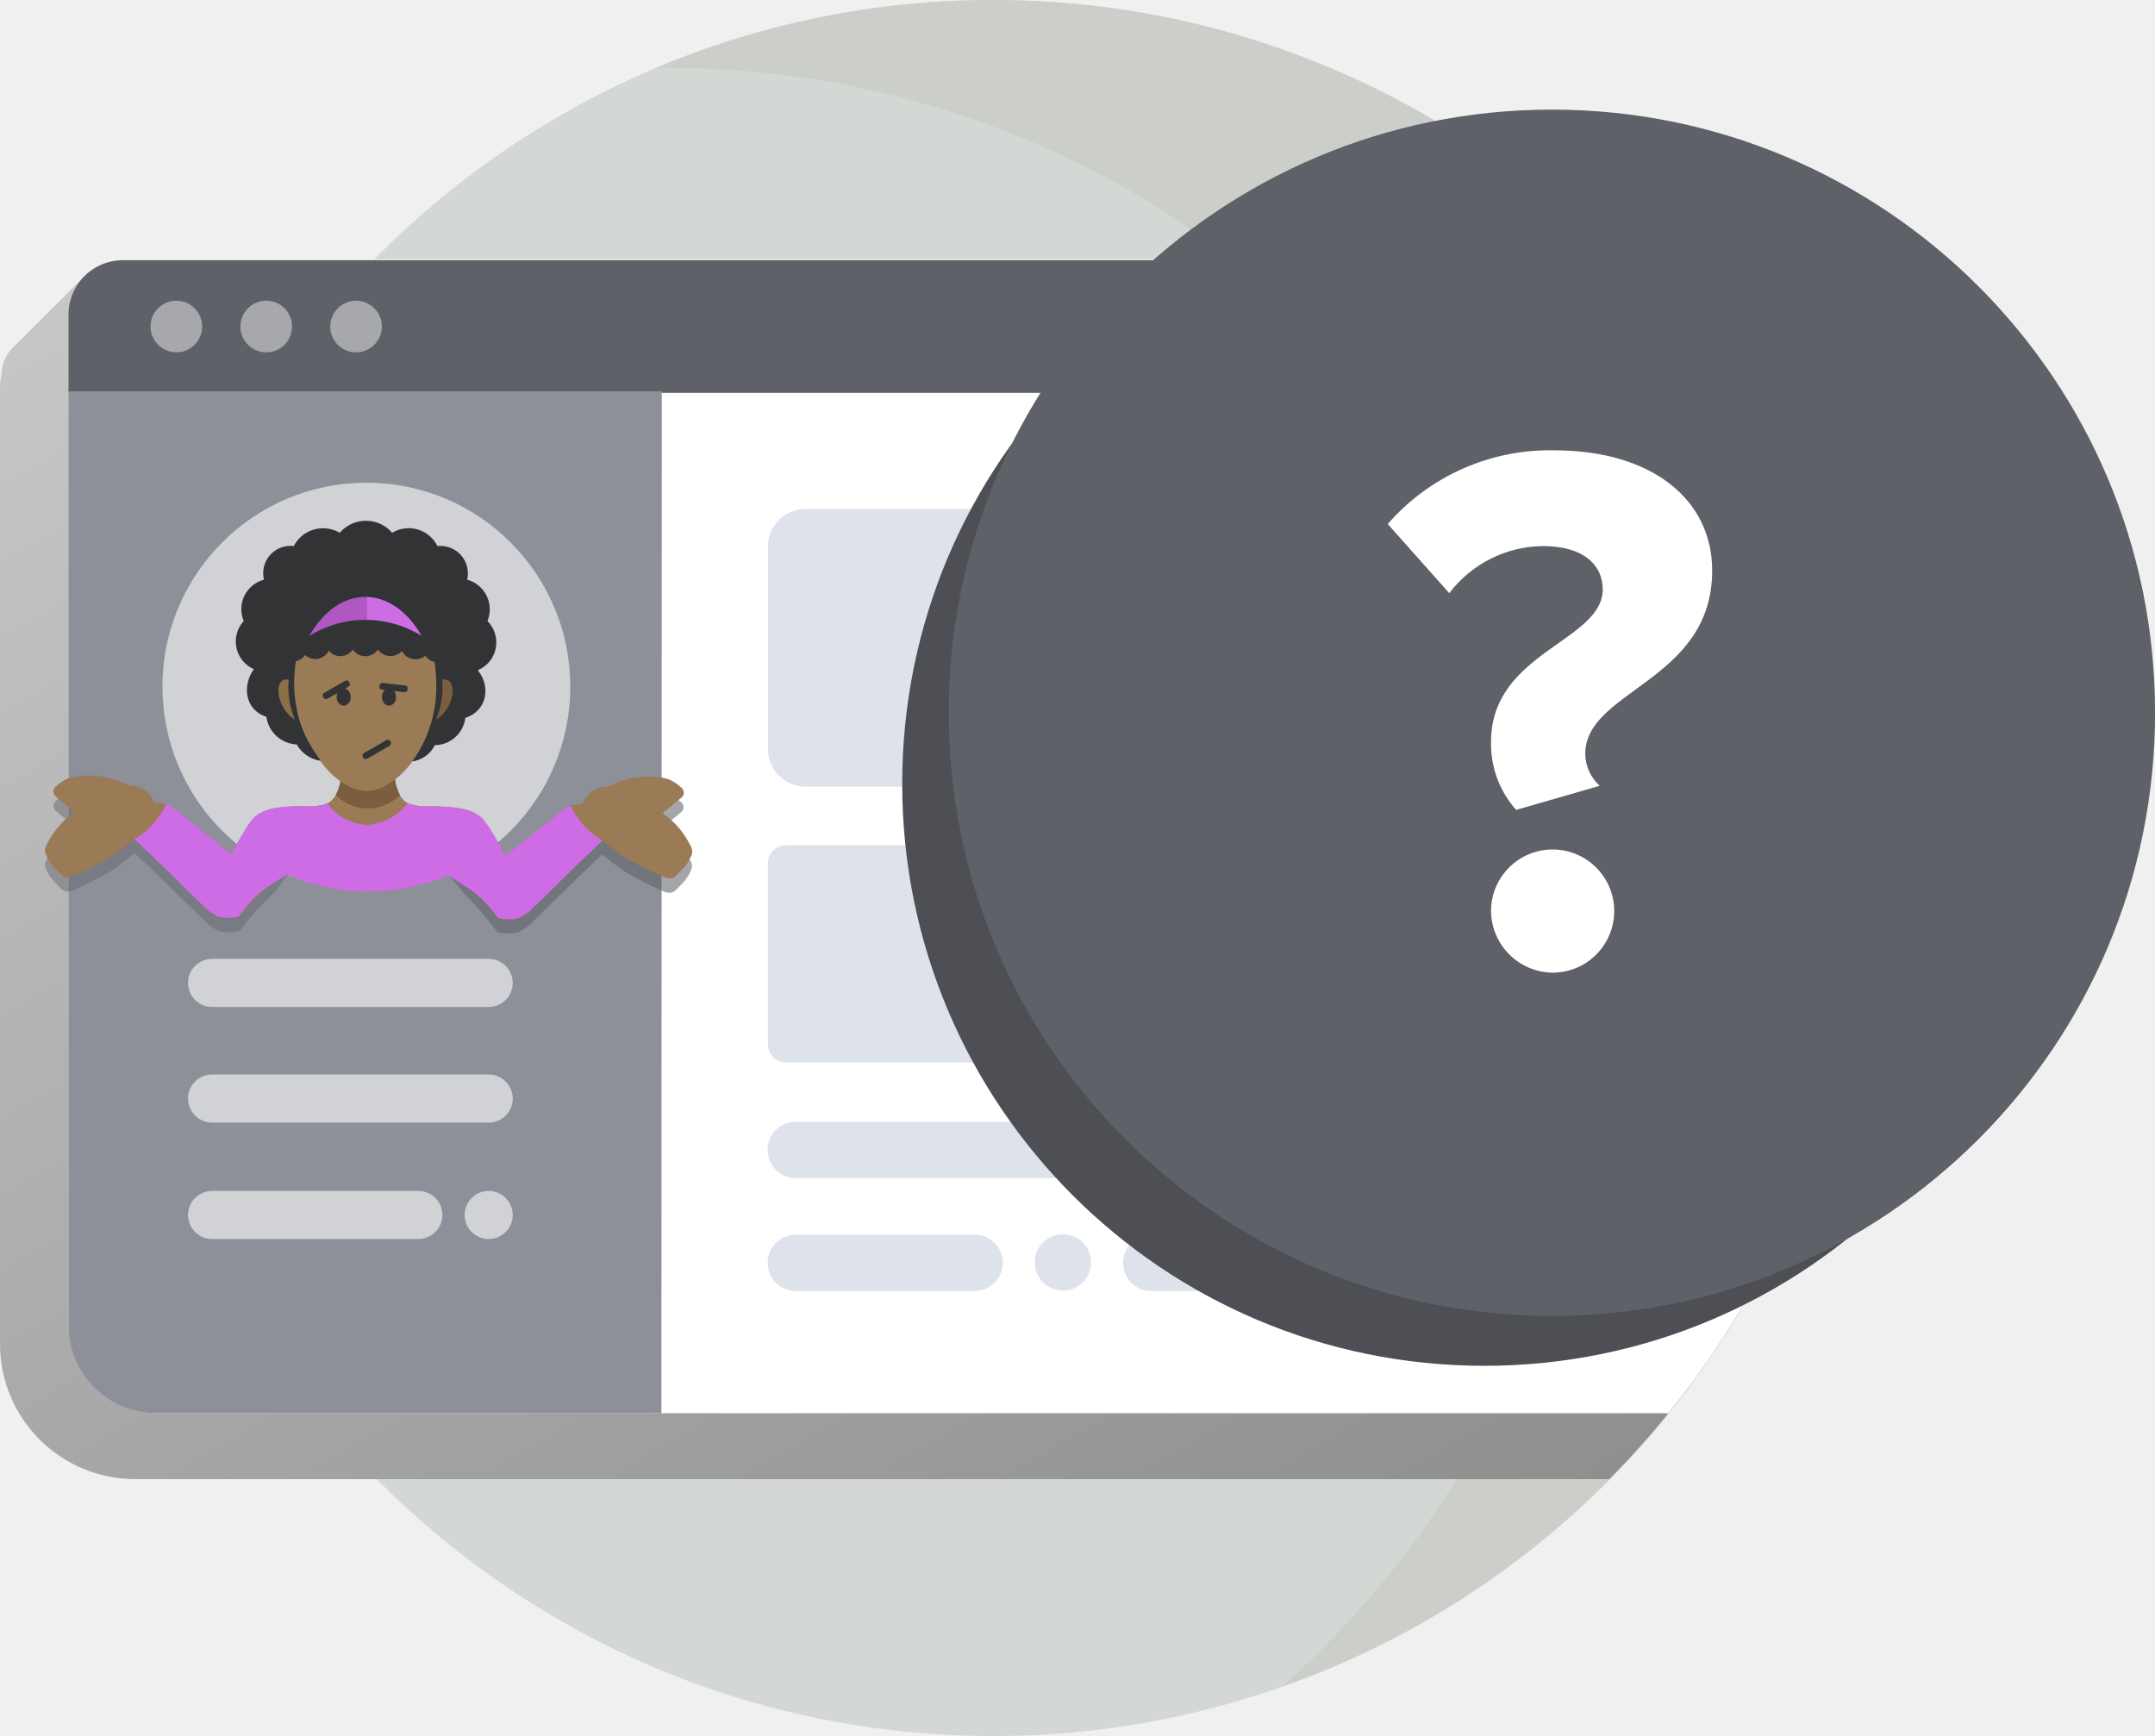
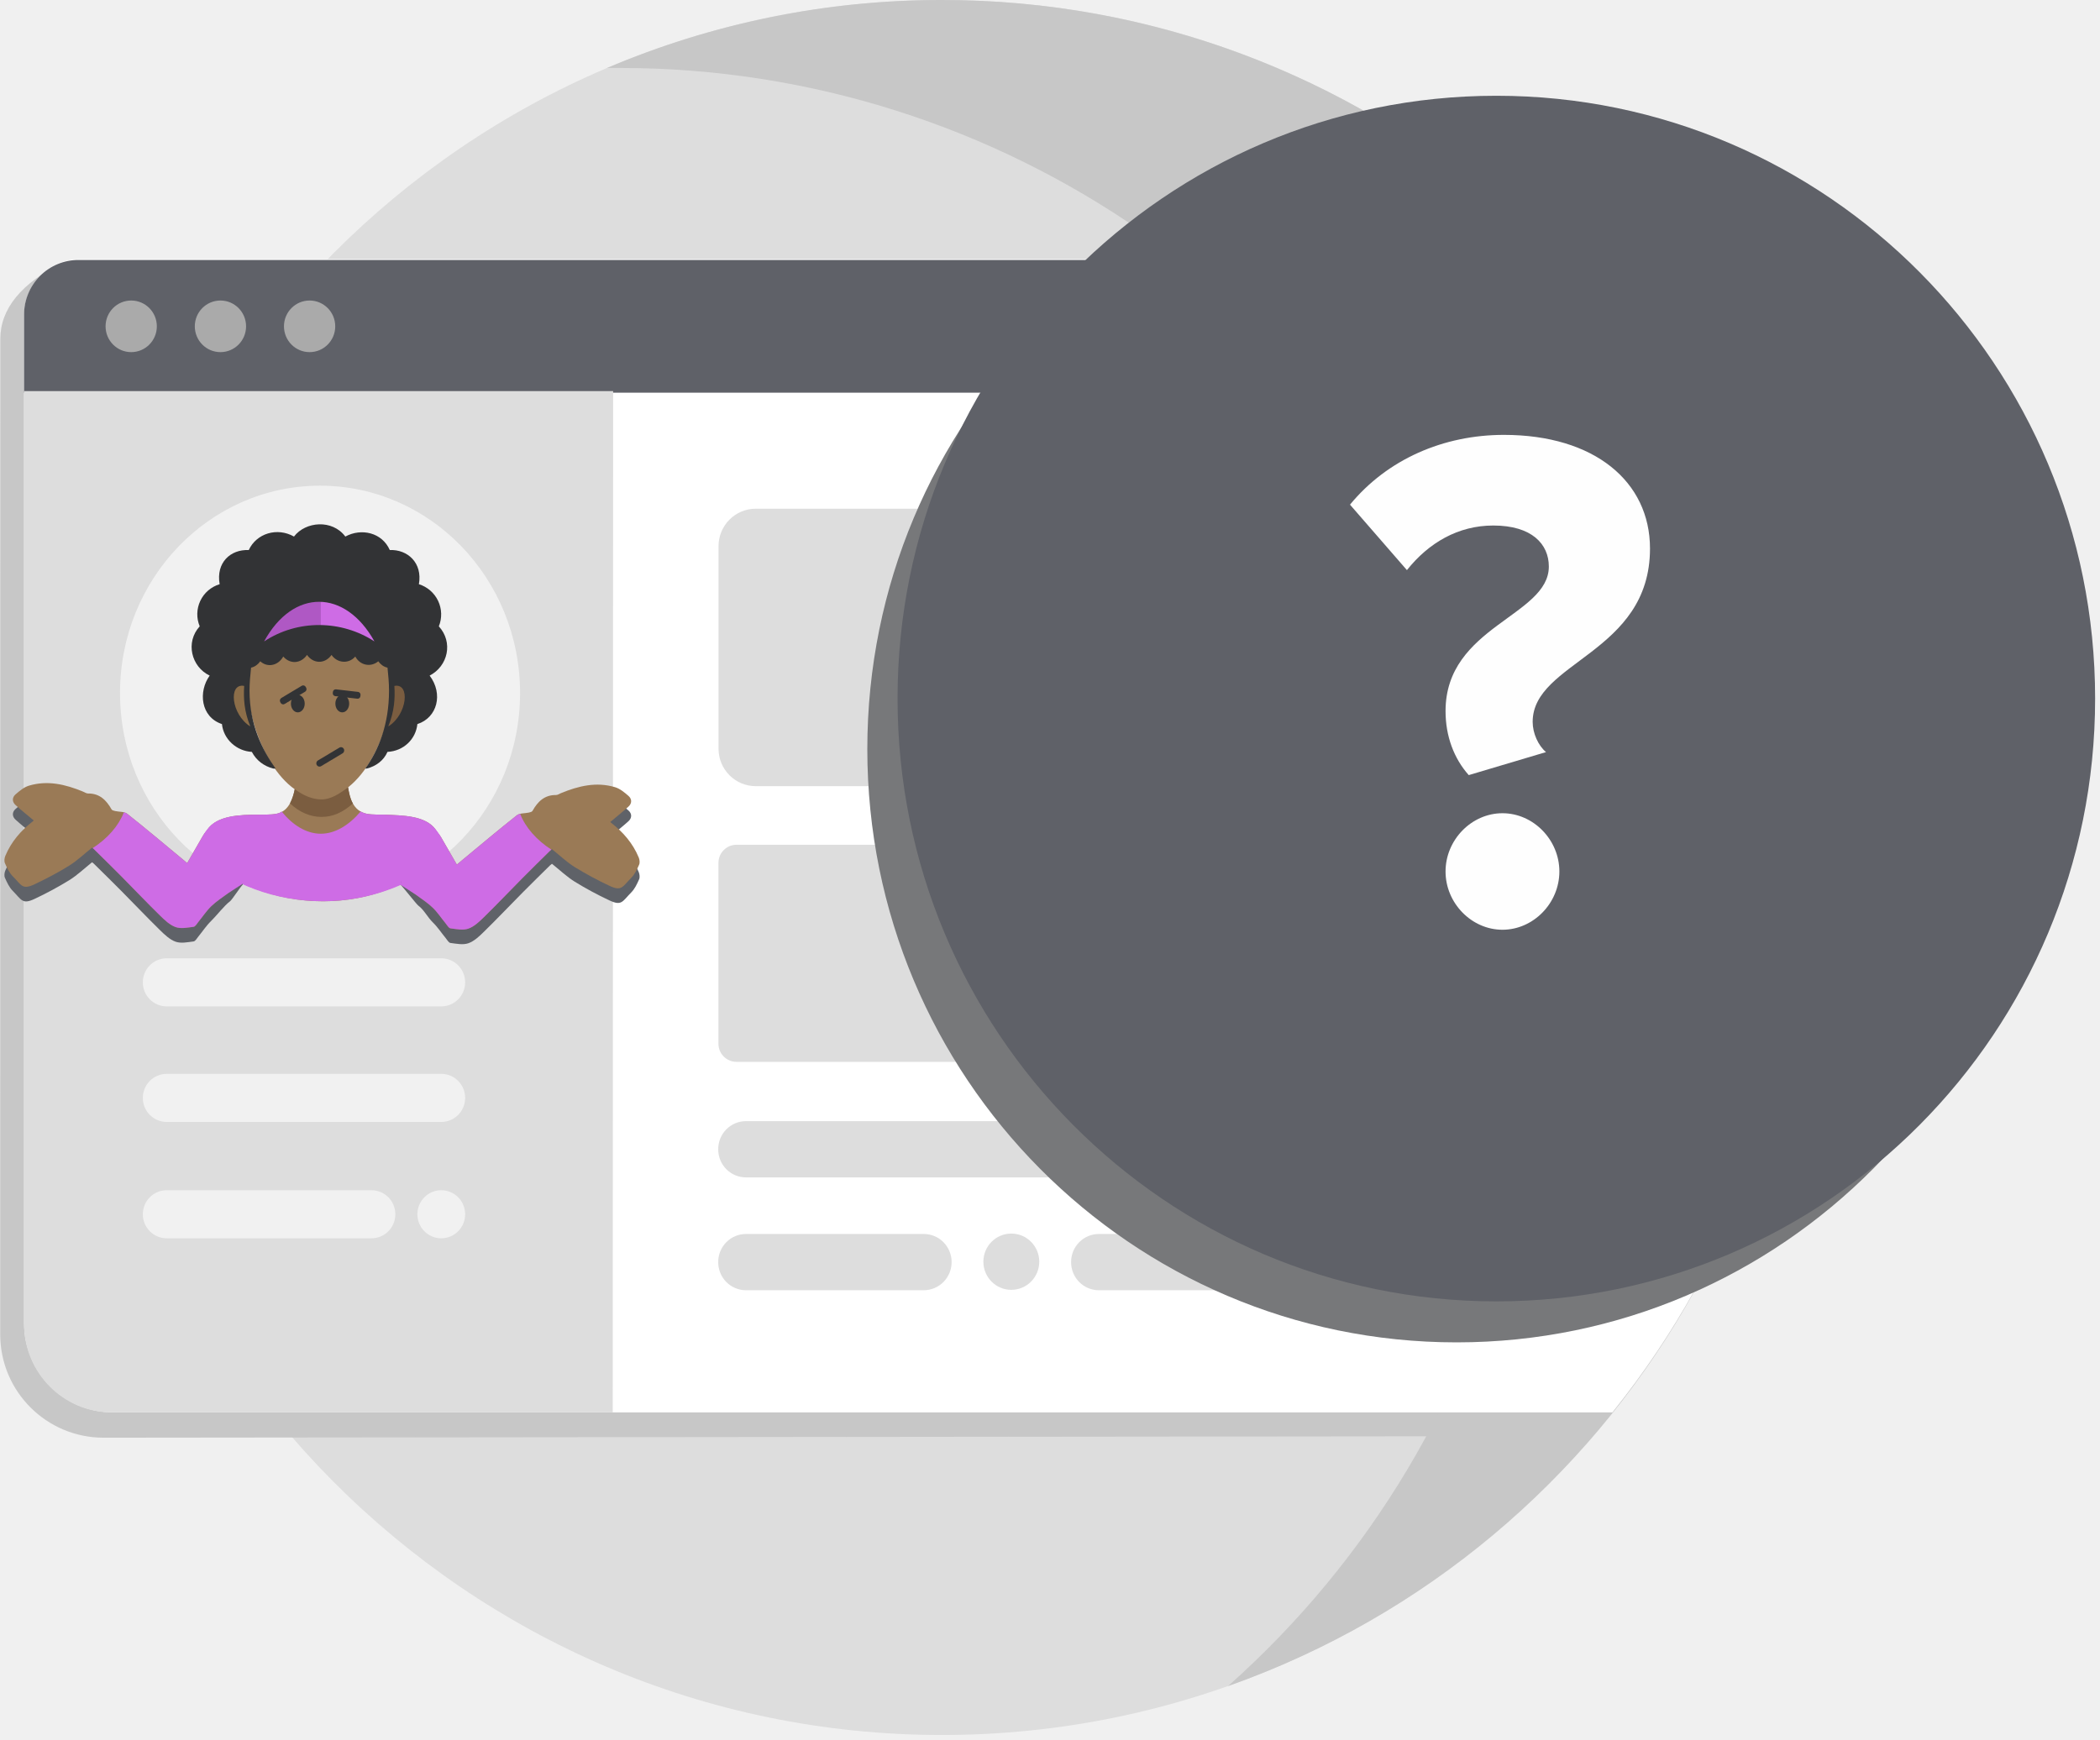
- <svg xmlns="http://www.w3.org/2000/svg" viewBox="0 0 268.74 216.49">
-   <defs>
-     <style>.cls-1{fill:#d4d8d4;}.cls-2{fill:#c9ccc6;opacity:0.75;}.cls-3{fill:url(#linear-gradient);}.cls-4,.cls-9{fill:#fff;}.cls-5{fill:#5f6168;}.cls-6{fill:#dee2ea;}.cls-7{fill:#a7a8ab;}.cls-8{fill:#8d9099;}.cls-9{opacity:0.59;isolation:isolate;}.cls-10{fill:#9b7a56;}.cls-11{fill:#af58c4;}.cls-12{fill:#ce6ce5;}.cls-13{fill:#323335;}.cls-14{fill:#7b5d3f;}.cls-15{fill:#8c6e48;}.cls-16{opacity:0.46;}.cls-17{opacity:0.56;}.cls-18{fill:#4d4f54;}</style>
-     <linearGradient id="linear-gradient" x1="50.03" y1="11.33" x2="162.66" y2="206.42" gradientUnits="userSpaceOnUse">
-       <stop offset="0" stop-color="#c7c7c7" />
-       <stop offset="1" stop-color="#8f8f8f" />
-     </linearGradient>
-   </defs>
-   <g id="Layer_2" data-name="Layer 2">
-     <g id="Layer_1-2" data-name="Layer 1">
-       <circle class="cls-1" cx="123.84" cy="108.25" r="108.25" />
-       <path class="cls-2" d="M123.84,0A107.94,107.94,0,0,0,81.77,8.48l1.62,0a115.4,115.4,0,0,1,76.38,201.92A108.26,108.26,0,0,0,123.84,0Z" />
-       <path class="cls-3" d="M232.09,108.25a107.82,107.82,0,0,0-23.76-67.67.07.07,0,0,0-.06,0H18.15c-.06,0-.1-.07-.06-.11a4.8,4.8,0,0,0-.43-6.25h0a4.91,4.91,0,0,0-6.9,0L1.57,43.39A4.74,4.74,0,0,0,.19,46.67,7.79,7.79,0,0,0,0,48.35V167.59a16.86,16.86,0,0,0,16.86,16.87H200.68a.05.05,0,0,0,0,0A107.9,107.9,0,0,0,232.09,108.25Z" />
-       <path class="cls-4" d="M232.09,108.25A107.84,107.84,0,0,0,201,32.34H15.53a7,7,0,0,0-7,7V165.07A11.17,11.17,0,0,0,19.7,176.24H208.06A107.72,107.72,0,0,0,232.09,108.25Z" />
-       <path class="cls-5" d="M201.1,32.44H15.36a6.82,6.82,0,0,0-6.83,6.83V49H214.44A108.09,108.09,0,0,0,201.1,32.44Z" />
-       <path class="cls-6" d="M135.28,132.5H98a2.26,2.26,0,0,1-2.24-2.24V107.65A2.27,2.27,0,0,1,98,105.41h37.31a2.26,2.26,0,0,1,2.24,2.24v22.61A2.15,2.15,0,0,1,135.28,132.5Z" />
-       <path class="cls-6" d="M184.39,132.5H147.07a2.27,2.27,0,0,1-2.24-2.24V107.65a2.27,2.27,0,0,1,2.24-2.24h37.32a2.27,2.27,0,0,1,2.24,2.24v22.61A2.21,2.21,0,0,1,184.39,132.5Z" />
-       <path class="cls-6" d="M158.37,146.92H99.23a3.49,3.49,0,0,1-3.5-3.51h0a3.49,3.49,0,0,1,3.5-3.51h59.14a3.5,3.5,0,0,1,3.51,3.51h0A3.62,3.62,0,0,1,158.37,146.92Z" />
-       <path class="cls-6" d="M192.47,146.92H170.16a3.49,3.49,0,0,1-3.5-3.51h0a3.49,3.49,0,0,1,3.5-3.51h22.31a3.5,3.5,0,0,1,3.51,3.51h0A3.5,3.5,0,0,1,192.47,146.92Z" />
-       <path class="cls-6" d="M121.54,161H99.23a3.49,3.49,0,0,1-3.5-3.51h0a3.49,3.49,0,0,1,3.5-3.51h22.31a3.5,3.5,0,0,1,3.51,3.51h0A3.5,3.5,0,0,1,121.54,161Z" />
-       <path class="cls-6" d="M165.88,161H143.56a3.49,3.49,0,0,1-3.5-3.51h0a3.49,3.49,0,0,1,3.5-3.51h22.32a3.49,3.49,0,0,1,3.5,3.51h0A3.61,3.61,0,0,1,165.88,161Z" />
-       <circle class="cls-6" cx="132.55" cy="157.44" r="3.51" />
-       <circle class="cls-6" cx="187.6" cy="157.44" r="3.51" />
-       <circle class="cls-6" cx="177.47" cy="157.44" r="3.51" />
-       <path class="cls-6" d="M199.3,161h19.11q1.91-3.42,3.57-7c-.12,0-.25,0-.37,0H199.3a3.51,3.51,0,0,0,0,7Z" />
-       <path class="cls-6" d="M196.08,132.5h33.28a108.33,108.33,0,0,0,2.73-24.25c0-1,0-1.9,0-2.84h-36a2.27,2.27,0,0,0-2.24,2.24v22.61A2.26,2.26,0,0,0,196.08,132.5Z" />
-       <path class="cls-6" d="M231.61,98a107.43,107.43,0,0,0-9.17-34.52h-122a4.67,4.67,0,0,0-4.67,4.67V93.43a4.67,4.67,0,0,0,4.67,4.67H231A4.76,4.76,0,0,0,231.61,98Z" />
-       <circle class="cls-7" cx="21.99" cy="40.72" r="3.22" />
-       <circle class="cls-7" cx="33.2" cy="40.72" r="3.22" />
-       <circle class="cls-7" cx="44.4" cy="40.72" r="3.22" />
-       <path class="cls-8" d="M82.48,176.24h-63A11,11,0,0,1,8.53,165.3V48.8h74Z" />
-       <path class="cls-9" d="M60.94,125.58H26.45a3,3,0,0,1-3-3h0a3,3,0,0,1,3-3H60.94a3,3,0,0,1,3,3h0A3,3,0,0,1,60.94,125.58Z" />
-       <path class="cls-9" d="M60.94,140H26.45a3,3,0,0,1-3-3h0a3,3,0,0,1,3-3H60.94a3,3,0,0,1,3,3h0A3,3,0,0,1,60.94,140Z" />
-       <path class="cls-9" d="M52.17,154.52H26.45a3,3,0,0,1-3-3h0a3,3,0,0,1,3-3H52.17a3,3,0,0,1,3,3h0A3,3,0,0,1,52.17,154.52Z" />
-       <path class="cls-9" d="M60.94,154.52h0a3,3,0,0,1-3-3h0a3,3,0,0,1,3-3h0a3,3,0,0,1,3,3h0A3,3,0,0,1,60.94,154.52Z" />
-       <circle class="cls-9" cx="45.69" cy="85.63" r="25.43" />
-       <path class="cls-10" d="M61.67,105.51a8.65,8.65,0,0,0-1.27-3.12c-1.27-1.75-4.19-1.75-6.53-1.85a7.33,7.33,0,0,1-2.82-.29h0c-1.47-.59-1.76-2.53-1.86-3.51-.77-2.43-1.85-3.21-3-2.92l-.58.58L45,93.82c-1.17-.2-1.66,0-2.44,2.92-.1,1-.49,2.92-1.85,3.51a7.39,7.39,0,0,1-2.83.29c-2.34,0-5.36.1-6.53,1.85a6.21,6.21,0,0,0-1.26,3.12,25.51,25.51,0,0,0,16,5.65A24.45,24.45,0,0,0,61.67,105.51Z" />
-       <path class="cls-10" d="M54.94,84c0,6.53-4.09,14.52-9.25,14.52S36.43,90.41,36.43,84s4.09-11.79,9.26-11.79S54.94,77.45,54.94,84Z" />
-       <rect class="cls-11" x="36.24" y="74.04" width="17.73" height="6.82" />
-       <rect class="cls-12" x="45.78" y="74.04" width="8.96" height="6.82" />
-       <path class="cls-13" d="M60.79,77.45h0a3.84,3.84,0,0,0-2.53-5.16,3.43,3.43,0,0,0-3.71-4.19,4,4,0,0,0-5.65-1.66,4.31,4.31,0,0,0-6.53,0,4.12,4.12,0,0,0-5.74,1.66,3.4,3.4,0,0,0-3.71,4.19,3.81,3.81,0,0,0-2.53,5.16,3.77,3.77,0,0,0,1.27,6c-1.46,2-1.17,5.07,1.56,5.94A4,4,0,0,0,37,92.84a4.13,4.13,0,0,0,2.72,2H40a15.71,15.71,0,0,1-3.32-9.55,24.94,24.94,0,0,1,.2-2.82,1.94,1.94,0,0,0,1.17-.78A1.88,1.88,0,0,0,41,81.15,1.87,1.87,0,0,0,44,81a1.87,1.87,0,0,0,3.12,0,1.93,1.93,0,0,0,3,.19,1.92,1.92,0,0,0,2.92.59,1.94,1.94,0,0,0,1.17.78,24.94,24.94,0,0,1,.2,2.82,15.73,15.73,0,0,1-3,9.55h.19a3.73,3.73,0,0,0,2.63-2,3.87,3.87,0,0,0,3.8-3.41c2.54-.78,3.31-3.7,1.56-5.94A3.76,3.76,0,0,0,60.79,77.45ZM38.58,79.3c3.7-6.53,10.32-6.43,14,0A13.25,13.25,0,0,0,38.58,79.3Z" />
-       <path class="cls-14" d="M55.14,84.76a10.35,10.35,0,0,1-.78,5C56.79,88.27,57.18,84.37,55.14,84.76Z" />
-       <path class="cls-15" d="M36,84.76a10.35,10.35,0,0,0,.78,5C34.39,88.27,34,84.37,36,84.76Z" />
-       <path class="cls-12" d="M60.4,102.39c-1.27-1.75-4.19-1.75-6.53-1.85a7.33,7.33,0,0,1-2.82-.29h0c-.1,0-.1-.1-.2-.1a7,7,0,0,1-5.07,2.73,6.62,6.62,0,0,1-5-2.73.1.1,0,0,0-.1.1,7.39,7.39,0,0,1-2.83.29c-2.34,0-5.36.1-6.53,1.85a6.12,6.12,0,0,0-1.26,3.12,24.48,24.48,0,0,0,16,5.65,25.53,25.53,0,0,0,16-5.65A19.91,19.91,0,0,0,60.4,102.39Z" />
-       <path class="cls-14" d="M49.25,97.19a6.13,6.13,0,0,1-3.37,1.49,5.9,5.9,0,0,1-3.41-1.27,6.49,6.49,0,0,1-.6,1.75,5.65,5.65,0,0,0,8,0A6.47,6.47,0,0,1,49.25,97.19Z" />
-       <ellipse class="cls-13" cx="42.86" cy="86.93" rx="0.88" ry="1.07" />
-       <ellipse class="cls-13" cx="48.51" cy="86.93" rx="0.88" ry="1.07" />
-       <rect class="cls-13" x="41.85" y="83.99" width="0.84" height="3.73" rx="0.36" ry="0.36" transform="matrix(0.5, 0.87, -0.87, 0.5, 95.49, 6.32)" />
-       <rect class="cls-13" x="48.65" y="83.98" width="0.84" height="3.53" rx="0.35" ry="0.35" transform="translate(139.71 46.43) rotate(96.33)" />
-       <rect class="cls-13" x="46.58" y="91.48" width="0.81" height="3.97" rx="0.4" ry="0.4" transform="translate(104.43 6.04) rotate(60)" />
-       <g class="cls-16">
-         <path class="cls-5" d="M35.89,109.1l-1.3-5.46c-1.5,1.39-2.77-.47-3.81,1.31-.64,1.09-1.29,2.16-2,3.32l-.62-.5c-2.33-1.86-4.64-3.74-7-5.55-.37-.28-1-.22-1.52-.33-.17,0-.4-.09-.47-.21a3.27,3.27,0,0,0-3-1.94,2,2,0,0,1-.63-.23,10.36,10.36,0,0,0-6.88-.73A5.06,5.06,0,0,0,7,99.84a.81.81,0,0,0,0,1.32c.74.64,1.52,1.24,2.3,1.88,0-.05,0,0-.09.1a10.43,10.43,0,0,0-3.51,4.25,1.18,1.18,0,0,0,0,.9,5.09,5.09,0,0,0,1,1.6c1.13,1.1,1.19,1.7,2.78,1a46.05,46.05,0,0,0,4.41-2.29,32.65,32.65,0,0,0,2.88-2.19l.23.17c1.18,1.12,2.35,2.23,3.51,3.36,1.63,1.59,3.24,3.22,4.9,4.79a5.93,5.93,0,0,0,2,1.42,5.49,5.49,0,0,0,2.28,0c.22,0,.42-.38.61-.6a20.14,20.14,0,0,1,1.64-1.93,31.84,31.84,0,0,1,2.39-2.4C34.49,111,35.64,109.27,35.89,109.1Z" />
-       </g>
-       <path class="cls-10" d="M34.72,109.68l-.13-7.83c-1.5,1.39-2.77-.47-3.81,1.31-.64,1.09-1.29,2.16-2,3.32l-.62-.5c-2.33-1.86-4.64-3.74-7-5.55-.37-.28-1-.22-1.52-.33-.17,0-.4-.09-.47-.21a3.27,3.27,0,0,0-3-1.94,2,2,0,0,1-.63-.23A10.36,10.36,0,0,0,8.68,97,5.06,5.06,0,0,0,7,98.05a.81.81,0,0,0,0,1.32c.74.64,1.52,1.24,2.3,1.88,0,0,0,0-.09.1a10.43,10.43,0,0,0-3.51,4.25,1.18,1.18,0,0,0,0,.9,5.09,5.09,0,0,0,1,1.6c1.13,1.1,1.19,1.69,2.78,1a46.05,46.05,0,0,0,4.41-2.29,34.71,34.71,0,0,0,2.88-2.19l.23.17c1.18,1.12,2.35,2.23,3.51,3.36,1.63,1.59,3.24,3.22,4.9,4.79a5.93,5.93,0,0,0,2,1.42,5.33,5.33,0,0,0,2.28,0c.22,0,.42-.37.61-.59a20.14,20.14,0,0,1,1.64-1.93A18.53,18.53,0,0,1,34,110.19Z" />
-       <path class="cls-12" d="M30.78,103.16c-.64,1.09-1.29,2.16-2,3.32l-.62-.5c-2.33-1.86-4.64-3.74-7-5.55a1,1,0,0,0-.42-.17,9.76,9.76,0,0,1-4,4.39.83.83,0,0,1,.15.11c1.18,1.12,2.35,2.23,3.51,3.36,1.63,1.59,3.24,3.22,4.9,4.79a5.93,5.93,0,0,0,2,1.42,5.33,5.33,0,0,0,2.28,0c.22,0,.42-.37.61-.59a20.14,20.14,0,0,1,1.64-1.93A18.53,18.53,0,0,1,34,110.19c.24-.17,1.73-1.07,2-1.24l-1.24-8.23C33,101.07,31.82,101.38,30.78,103.16Z" />
-       <g class="cls-17">
-         <path class="cls-5" d="M55.92,109.14l1.37-5.31c1.49,1.38,2.76-.47,3.81,1.31.64,1.09,1.29,2.16,2,3.32l.62-.5c2.33-1.86,4.64-3.74,7-5.55.38-.29,1-.22,1.53-.33.17,0,.4-.09.47-.21a3.26,3.26,0,0,1,3-1.94,2,2,0,0,0,.63-.23A10.36,10.36,0,0,1,83.2,99,5.16,5.16,0,0,1,84.9,100a.8.8,0,0,1,0,1.32c-.74.64-1.51,1.24-2.29,1.88,0,0,0,0,.09.09a10.62,10.62,0,0,1,3.51,4.26,1.22,1.22,0,0,1,0,.9,5.27,5.27,0,0,1-1,1.6c-1.13,1.1-1.2,1.69-2.78,1a43.8,43.8,0,0,1-4.41-2.29,34.85,34.85,0,0,1-2.89-2.19l-.23.17c-1.17,1.12-2.34,2.22-3.5,3.35-1.64,1.6-3.24,3.23-4.91,4.8a5.83,5.83,0,0,1-2,1.42,5.29,5.29,0,0,1-2.27,0c-.23,0-.42-.37-.61-.59A23.5,23.5,0,0,0,60,113.75a19.93,19.93,0,0,0-1.84-2C57.94,111.52,56.17,109.31,55.92,109.14Z" />
-       </g>
-       <path class="cls-10" d="M57.16,109.86l.13-7.82c1.49,1.38,2.76-.48,3.81,1.31.64,1.09,1.29,2.16,2,3.32l.62-.5c2.33-1.86,4.64-3.74,7-5.55.38-.29,1-.22,1.53-.33.17,0,.4-.09.47-.21a3.27,3.27,0,0,1,3-2,1.61,1.61,0,0,0,.63-.23,10.42,10.42,0,0,1,6.88-.72,5,5,0,0,1,1.7,1.06.8.8,0,0,1,0,1.32c-.74.64-1.51,1.24-2.29,1.88,0,0,0,0,.09.09a10.62,10.62,0,0,1,3.51,4.26,1.22,1.22,0,0,1,0,.9,5.27,5.27,0,0,1-1,1.6c-1.13,1.1-1.2,1.69-2.78,1A43.8,43.8,0,0,1,78.06,107a34.85,34.85,0,0,1-2.89-2.19,1.7,1.7,0,0,0-.23.17c-1.17,1.12-2.34,2.22-3.5,3.35-1.64,1.6-3.24,3.23-4.91,4.8a5.83,5.83,0,0,1-2,1.42,5.29,5.29,0,0,1-2.27,0c-.23,0-.42-.37-.61-.6A23.35,23.35,0,0,0,60,112a19.45,19.45,0,0,0-2.12-1.58C57.66,110.2,57.41,110,57.16,109.86Z" />
-       <path class="cls-12" d="M61.1,103.35c.64,1.09,1.29,2.16,2,3.32l.62-.5c2.33-1.86,4.64-3.74,7-5.55a1.19,1.19,0,0,1,.43-.18,9.66,9.66,0,0,0,4,4.39l-.16.12c-1.17,1.12-2.34,2.22-3.5,3.35-1.64,1.6-3.24,3.23-4.91,4.8a5.83,5.83,0,0,1-2,1.42,5.29,5.29,0,0,1-2.27,0c-.23,0-.42-.37-.61-.6A23.35,23.35,0,0,0,60,112a19.45,19.45,0,0,0-2.12-1.58c-.24-.18-1.73-1.07-2-1.24l1.24-8.24C58.85,101.26,60.05,101.56,61.1,103.35Z" />
-       <circle class="cls-18" cx="185.1" cy="97.74" r="72.59" />
-       <circle class="cls-5" cx="193.53" cy="88.89" r="75.22" />
-       <path class="cls-4" d="M185.94,92.5c0-11.19,13.93-12.51,13.93-19,0-2.94-2.27-5.4-7.48-5.4a14.87,14.87,0,0,0-11.66,5.87l-7.67-8.62a26.78,26.78,0,0,1,20.75-9.19c12.22,0,19.71,6.16,19.71,15,0,13.83-15.83,14.88-15.83,22.84a5.46,5.46,0,0,0,1.8,4l-10.42,3A12.35,12.35,0,0,1,185.94,92.5Zm0,21.13a7.68,7.68,0,1,1,7.68,7.67A7.77,7.77,0,0,1,185.94,113.63Z" />
-     </g>
+ <svg xmlns="http://www.w3.org/2000/svg" width="140" height="116">
+   <g fill="none" fill-rule="evenodd">
+     <ellipse cx="62.798" cy="57.849" fill="#DDD" fill-rule="nonzero" rx="57.448" ry="57.849" />
+     <path fill="#C7C7C7" fill-rule="nonzero" d="M99.52 18.872L4.226 17.479C1.422 18.875.02 20.586.02 22.613l-.006 66.37a6.89 6.89 0 0 0 6.896 6.89l96.358-.1a57.817 57.817 0 0 0 12.753-36.335c.021-15.183-5.908-29.76-16.5-40.566z" />
+     <path fill="#C7C7C7" fill-rule="nonzero" d="M62.798 0a56.94 56.94 0 0 0-22.326 4.532h.86c25.467-.004 48.279 15.864 57.29 39.851 9.01 23.987 2.338 51.085-16.756 68.056 26.425-9.349 42.305-36.522 37.59-64.323C114.74 20.315 90.806-.012 62.798 0z" />
+     <path fill="#FFF" fill-rule="nonzero" d="M120.246 57.85c.022-15.184-5.908-29.762-16.5-40.567H5.32c-2.052 0-3.715 1.674-3.715 3.74v67.191c0 3.297 2.654 5.97 5.928 5.97h99.961a57.817 57.817 0 0 0 12.753-36.335z" />
+     <path fill="#5F6168" fill-rule="nonzero" d="M103.8 17.336H5.229a3.607 3.607 0 0 0-2.565 1.068 3.658 3.658 0 0 0-1.06 2.582v5.2H110.88a57.693 57.693 0 0 0-7.08-8.85z" />
+     <path fill="#DDD" fill-rule="nonzero" d="M68.87 70.809H49.085a1.204 1.204 0 0 1-1.188-1.197V57.529a1.209 1.209 0 0 1 1.188-1.197h19.8a1.204 1.204 0 0 1 1.19 1.197v12.083c.013.324-.11.64-.34.867a1.137 1.137 0 0 1-.865.33z" />
+     <path fill="#DEE2EA" fill-rule="nonzero" d="M94.932 70.809H75.126a1.209 1.209 0 0 1-1.188-1.197V57.529a1.209 1.209 0 0 1 1.188-1.197h19.806a1.21 1.21 0 0 1 1.189 1.197v12.083c.004.318-.12.625-.344.85a1.17 1.17 0 0 1-.845.347z" />
+     <path fill="#DDD" fill-rule="nonzero" d="M81.123 78.515H49.738a1.846 1.846 0 0 1-1.317-.548 1.872 1.872 0 0 1-.54-1.328 1.872 1.872 0 0 1 .54-1.328c.349-.352.823-.55 1.317-.548h31.385a1.85 1.85 0 0 1 1.319.548c.35.352.545.83.544 1.328a1.928 1.928 0 0 1-1.863 1.876z" />
+     <path fill="#DEE2EA" fill-rule="nonzero" d="M99.22 78.515H87.38a1.846 1.846 0 0 1-1.317-.548 1.872 1.872 0 0 1-.54-1.328 1.872 1.872 0 0 1 .54-1.328c.349-.352.823-.55 1.317-.548h11.84a1.85 1.85 0 0 1 1.319.548c.35.352.545.83.544 1.328.001.498-.195.976-.544 1.328a1.85 1.85 0 0 1-1.32.548z" />
+     <path fill="#DDD" fill-rule="nonzero" d="M61.578 86.04h-11.84a1.846 1.846 0 0 1-1.317-.549 1.872 1.872 0 0 1-.54-1.328 1.872 1.872 0 0 1 .54-1.327c.349-.352.823-.55 1.317-.548h11.84a1.85 1.85 0 0 1 1.318.547c.35.353.546.83.545 1.328 0 .498-.195.976-.545 1.328a1.85 1.85 0 0 1-1.318.548zm23.531 0H73.264a1.846 1.846 0 0 1-1.317-.549 1.872 1.872 0 0 1-.54-1.328 1.872 1.872 0 0 1 .54-1.327c.349-.352.823-.55 1.317-.548h11.845c.494-.002.968.196 1.317.548.348.352.543.83.54 1.327a1.923 1.923 0 0 1-1.857 1.876z" />
+     <ellipse cx="67.421" cy="84.137" fill="#DDD" fill-rule="nonzero" rx="1.863" ry="1.876" />
+     <ellipse cx="96.635" cy="84.137" fill="#DEE2EA" fill-rule="nonzero" rx="1.863" ry="1.876" />
+     <ellipse cx="91.259" cy="84.137" fill="#DEE2EA" fill-rule="nonzero" rx="1.863" ry="1.876" />
+     <path fill="#DEE2EA" fill-rule="nonzero" d="M102.845 86.04h10.141a56.02 56.02 0 0 0 1.895-3.742h-12.037a1.87 1.87 0 0 0-1.722 1.87 1.87 1.87 0 0 0 1.723 1.871zm-1.709-15.231h17.661a58.28 58.28 0 0 0 1.449-12.96v-1.517h-19.105a1.21 1.21 0 0 0-1.189 1.197v12.083a1.204 1.204 0 0 0 1.184 1.197z" />
+     <path fill="#DDD" fill-rule="nonzero" d="M119.991 52.372a57.729 57.729 0 0 0-4.866-18.448H50.38a2.47 2.47 0 0 0-1.752.731 2.505 2.505 0 0 0-.726 1.765v13.51a2.5 2.5 0 0 0 .726 1.764 2.47 2.47 0 0 0 1.752.731h69.287a2.51 2.51 0 0 0 .324-.053z" />
+     <ellipse cx="8.747" cy="21.761" fill="#AAA" fill-rule="nonzero" rx="1.709" ry="1.721" />
+     <ellipse cx="14.696" cy="21.761" fill="#AAA" fill-rule="nonzero" rx="1.709" ry="1.721" />
+     <ellipse cx="20.64" cy="21.761" fill="#AAA" fill-rule="nonzero" rx="1.709" ry="1.721" />
+     <path fill="#DDD" fill-rule="nonzero" d="M40.849 94.184H7.415c-3.201-.015-5.793-2.623-5.81-5.847V26.08h39.27l-.026 68.105z" />
+     <path fill="#FFF" fill-rule="nonzero" d="M29.418 67.11H11.114c-.88 0-1.592-.717-1.592-1.603 0-.885.713-1.603 1.592-1.603h18.304c.879 0 1.592.718 1.592 1.603 0 .886-.713 1.604-1.592 1.604zm0 7.707H11.114c-.88 0-1.592-.718-1.592-1.604 0-.885.713-1.603 1.592-1.603h18.304c.879 0 1.592.718 1.592 1.603 0 .886-.713 1.604-1.592 1.604zm-4.654 7.759h-13.65c-.88 0-1.592-.718-1.592-1.603s.713-1.603 1.592-1.603h13.65c.879 0 1.592.718 1.592 1.603s-.713 1.603-1.592 1.603zm4.654 0c-.88 0-1.592-.718-1.592-1.603s.712-1.603 1.592-1.603c.879 0 1.592.718 1.592 1.603s-.713 1.603-1.592 1.603z" opacity=".59" />
+     <path fill="#F1F1F1" d="M21.336 32.388c7.365 0 13.335 6.192 13.335 13.83 0 7.639-5.97 13.83-13.335 13.83-7.365 0-13.335-6.191-13.335-13.83 0-7.638 5.97-13.83 13.335-13.83" />
+     <path fill="#9A7A56" d="M29.715 57.028c-.102-.53-.306-1.166-.664-1.696-.664-.953-2.197-.953-3.423-1.007-.665 0-1.175 0-1.482-.159-.766-.318-.92-1.377-.97-1.907-.41-1.325-.971-1.749-1.584-1.59l-.307.318-.307-.318c-.613-.106-.868 0-1.277 1.59-.051.53-.255 1.59-.97 1.907-.307.16-.818.16-1.482.16-1.226 0-2.81.053-3.424 1.006a3.37 3.37 0 0 0-.663 1.696c2.298 1.908 5.211 3.073 8.378 3.073 3.168 0 5.876-1.165 8.175-3.073" />
+     <path fill="#9A7A56" d="M26.19 45.317c0 3.55-2.146 7.896-4.854 7.896s-4.854-4.398-4.854-7.896c0-3.497 2.146-6.411 4.854-6.411s4.854 2.861 4.854 6.411" />
+     <path fill="#AF58C4" d="M16.38 43.621h9.299v-3.708H16.38z" />
+     <path fill="#CE6CE5" d="M21.387 43.621h4.7v-3.708h-4.7z" />
+     <path fill="#323335" d="M17.606 42.774c1.942-3.55 5.416-3.498 7.358 0-2.198-1.431-5.11-1.484-7.358 0m11.65-1.007a2.11 2.11 0 0 0-1.33-2.809c.256-1.43-.766-2.331-1.94-2.278-.512-1.166-1.89-1.484-2.964-.9-.869-1.166-2.657-1.008-3.423 0-1.124-.637-2.503-.212-3.015.9-1.226-.053-2.196.848-1.94 2.278a2.092 2.092 0 0 0-1.33 2.809c-.97 1.06-.561 2.702.665 3.285-.766 1.06-.613 2.756.818 3.233.101 1.006.97 1.8 1.992 1.854.307.583.817.954 1.43 1.113h.154c-.869-1.219-1.738-2.915-1.738-5.193 0-.53.052-1.06.103-1.537.255-.053.46-.212.613-.424.46.424 1.175.319 1.533-.317.46.529 1.175.477 1.584-.107.409.584 1.175.636 1.635 0 .357.53 1.124.636 1.584.107.306.582 1.021.741 1.532.317.154.212.358.371.614.424.05.477.102 1.007.102 1.537 0 2.278-.715 3.974-1.584 5.193h.102c.613-.159 1.124-.53 1.38-1.113 1.073-.053 1.89-.848 1.992-1.854 1.329-.424 1.738-2.014.818-3.233 1.226-.635 1.583-2.225.612-3.285" />
+     <path fill="#7B5D40" d="M26.292 45.741c.051.848 0 1.696-.408 2.702 1.276-.794 1.48-2.914.408-2.702" />
+     <path fill="#8C6E49" d="M16.278 45.741c-.051.848 0 1.696.409 2.702-1.278-.794-1.482-2.914-.409-2.702" />
+     <path fill="#CE6CE5" d="M29.051 55.332c-.664-.954-2.197-.954-3.423-1.007-.664 0-1.175 0-1.482-.159-.051 0-.051-.052-.102-.052-.766.9-1.686 1.483-2.657 1.483-.97 0-1.89-.583-2.606-1.483 0 0-.051 0-.051.052-.307.16-.818.16-1.481.16-1.227 0-2.81.052-3.424 1.006a3.376 3.376 0 0 0-.664 1.696c2.236 1.982 5.211 3.073 8.38 3.073 3.167 0 6.079-1.166 8.378-3.073-.255-.53-.46-1.113-.868-1.696" />
+     <path fill="#7B5D40" d="M23.204 52.504c-.563.424-1.153.806-1.766.806s-1.226-.264-1.788-.688a3.46 3.46 0 0 1-.317.95c.613.583 1.339.904 2.105.904.767 0 1.424-.311 2.088-.894-.192-.318-.271-.813-.322-1.078" />
+     <path fill="#323335" d="M19.854 46.338c.254 0 .46.26.46.582 0 .323-.206.584-.46.584s-.46-.261-.46-.584c0-.322.206-.582.46-.582m2.964 0c.254 0 .46.26.46.582 0 .323-.206.584-.46.584s-.46-.261-.46-.584c0-.322.206-.582.46-.582" />
+     <path fill="#323335" d="M18.713 46.872l-.03-.054a.203.203 0 0 1 .07-.27l1.365-.817a.188.188 0 0 1 .261.073l.03.053a.202.202 0 0 1-.07.271l-1.365.817a.188.188 0 0 1-.261-.073m5.314-.45l.008-.07a.19.19 0 0 0-.164-.213l-1.472-.17a.186.186 0 0 0-.205.17l-.008.072a.19.19 0 0 0 .164.212l1.472.17a.186.186 0 0 0 .205-.17m-2.911 4.59a.224.224 0 0 1 .077-.3l1.436-.859a.208.208 0 0 1 .289.08.223.223 0 0 1-.078.3l-1.435.86a.209.209 0 0 1-.289-.08" />
+     <path fill="#5F6268" d="M16.197 58.98l-.682-2.968c-.784.753-1.448-.258-1.998.713-.334.59-.675 1.175-1.038 1.804-.125-.106-.223-.19-.324-.272-1.22-1.01-2.433-2.033-3.674-3.017-.197-.155-.531-.12-.8-.18-.088-.02-.208-.047-.245-.113-.352-.631-.811-1.069-1.567-1.058-.11.002-.222-.081-.332-.126-1.17-.482-2.366-.77-3.61-.395-.325.098-.624.346-.89.578-.234.204-.242.497.004.718.387.349.795.674 1.204 1.02.02-.025-.006.023-.047.053-.797.616-1.446 1.36-1.843 2.314-.062.142-.086.356-.025.488.137.31.29.64.522.871.595.6.63.922 1.46.53a23.343 23.343 0 0 0 2.311-1.248c.537-.335 1.006-.786 1.514-1.192.039.03.084.06.12.096.615.607 1.23 1.209 1.838 1.823.859.866 1.7 1.754 2.573 2.609.31.303.654.635 1.043.771.357.125.796.032 1.194-.02.117-.014.22-.204.318-.324.287-.349.538-.738.86-1.048.336-.325.876-1.028 1.255-1.306.128-.094.73-1.027.86-1.12" />
+     <path fill="#9A7A56" d="M15.584 59.294l-.069-4.256c-.783.753-1.448-.258-1.997.712-.334.59-.676 1.175-1.04 1.804-.124-.106-.222-.19-.323-.272-1.22-1.01-2.433-2.033-3.675-3.017-.196-.155-.53-.119-.798-.18-.088-.02-.21-.047-.246-.113-.353-.63-.811-1.068-1.567-1.058-.11.002-.221-.08-.332-.125-1.17-.483-2.366-.771-3.61-.396-.325.098-.624.347-.89.579-.234.204-.242.497.004.717.387.35.794.674 1.204 1.02.02-.025-.006.024-.047.053-.797.617-1.446 1.36-1.844 2.314-.06.143-.086.357-.024.488.137.311.29.64.522.872.594.599.629.922 1.46.529.79-.376 1.57-.784 2.312-1.247.536-.336 1.005-.787 1.513-1.192.04.03.084.06.121.095.615.608 1.23 1.21 1.838 1.823.857.867 1.7 1.755 2.572 2.609.31.304.654.635 1.043.771.356.126.797.032 1.194-.02.117-.014.22-.203.318-.324.286-.348.538-.737.86-1.047.336-.325.733-.583 1.112-.86.129-.095.26-.186.39-.28" />
+     <path fill="#CE6CE5" d="M13.518 55.75c-.335.591-.676 1.175-1.039 1.804a35.905 35.905 0 0 0-.324-.272c-1.22-1.009-2.433-2.033-3.674-3.016a.57.57 0 0 0-.223-.096c-.35.9-1.084 1.742-2.081 2.387a.68.68 0 0 1 .08.065c.615.607 1.23 1.208 1.838 1.822.859.867 1.7 1.755 2.573 2.609.31.304.654.635 1.043.771.356.125.797.032 1.194-.019.117-.015.22-.204.318-.325.286-.348.538-.737.86-1.048.336-.324.733-.581 1.112-.86.129-.094.91-.579 1.04-.672l-.65-4.48c-.89.192-1.518.36-2.067 1.33" />
+     <path fill="#5F6268" d="M26.701 59.002l.72-2.889c.783.754 1.448-.257 1.997.713.334.591.676 1.175 1.039 1.804.124-.106.223-.189.323-.272 1.221-1.009 2.433-2.033 3.675-3.016.197-.156.53-.12.799-.18.088-.02.209-.048.246-.114.352-.63.811-1.068 1.567-1.058.11.002.22-.08.332-.125 1.169-.482 2.366-.771 3.609-.395.326.098.624.346.89.578.234.204.243.497-.003.718-.387.348-.795.673-1.205 1.02-.02-.026.006.023.047.053.797.615 1.447 1.36 1.844 2.313.061.142.086.357.025.489-.138.31-.291.64-.523.87-.594.6-.629.923-1.46.53a23.119 23.119 0 0 1-2.31-1.247c-.537-.336-1.007-.786-1.515-1.192-.039.03-.084.06-.12.096-.615.607-1.23 1.208-1.838 1.822-.858.867-1.7 1.755-2.573 2.609-.309.304-.653.635-1.043.771-.356.125-.796.032-1.194-.019-.117-.015-.219-.204-.317-.325-.287-.348-.539-.737-.86-1.048-.337-.324-.586-.838-.964-1.116-.129-.095-1.058-1.297-1.188-1.39" />
+     <path fill="#9A7A56" d="M27.351 59.396l.07-4.256c.783.753 1.448-.258 1.997.712.334.59.676 1.175 1.039 1.804a24.1 24.1 0 0 1 .323-.272c1.22-1.01 2.434-2.033 3.675-3.017.197-.155.53-.119.799-.18.088-.02.209-.047.246-.113.352-.63.81-1.068 1.567-1.058.11.002.22-.08.331-.125 1.17-.483 2.367-.771 3.61-.396.325.098.624.347.89.579.234.203.243.497-.003.717-.387.349-.795.674-1.205 1.02-.02-.025.006.024.047.053.797.617 1.447 1.36 1.844 2.314.061.143.086.357.025.488-.138.311-.291.64-.523.872-.594.598-.628.922-1.46.529a23.352 23.352 0 0 1-2.311-1.247c-.536-.336-1.006-.787-1.513-1.192-.04.03-.085.06-.122.095-.614.608-1.229 1.21-1.837 1.823-.858.867-1.7 1.755-2.573 2.609-.31.304-.653.635-1.042.77-.357.127-.797.033-1.195-.018-.116-.015-.219-.204-.317-.325-.287-.348-.539-.737-.86-1.047-.336-.325-.734-.583-1.113-.86-.128-.095-.26-.186-.389-.28" />
+     <path fill="#CE6CE5" d="M29.418 55.852c.334.591.676 1.175 1.038 1.804l.324-.272c1.221-1.009 2.434-2.033 3.675-3.016a.563.563 0 0 1 .222-.096c.35.9 1.084 1.742 2.082 2.387-.028.02-.057.04-.081.065-.615.607-1.23 1.208-1.838 1.822-.858.867-1.7 1.755-2.572 2.609-.31.304-.654.635-1.043.771-.357.125-.797.032-1.195-.019-.116-.015-.219-.204-.317-.325-.287-.348-.539-.737-.86-1.048-.336-.324-.734-.582-1.113-.86-.128-.094-.91-.58-1.039-.672l.65-4.48c.889.192 1.518.36 2.067 1.33" />
+     <ellipse cx="97.106" cy="49.957" fill="#77787A" fill-rule="nonzero" rx="39.285" ry="39.559" />
+     <ellipse cx="40.058" cy="40.228" rx="39.919" ry="40.198" fill="#5F6168" fill-rule="nonzero" transform="translate(59.698 6.356)" />
+     <path fill="#FEFEFE" d="M96.37 58.115c0-2.11 1.733-3.885 3.794-3.885s3.794 1.774 3.794 3.885c0 2.11-1.733 3.885-3.794 3.885-2.06 0-3.794-1.775-3.794-3.885m0-10.697c0-5.66 6.886-6.33 6.886-9.64 0-1.487-1.125-2.734-3.701-2.734-2.342 0-4.308 1.15-5.76 2.974L90 33.653C92.483 30.63 96.23 29 100.258 29 106.3 29 110 32.118 110 36.579c0 7.003-7.822 7.53-7.822 11.56 0 .767.375 1.582.89 2.014l-5.152 1.535c-.983-1.104-1.546-2.59-1.546-4.27" />
  </g>
</svg>
